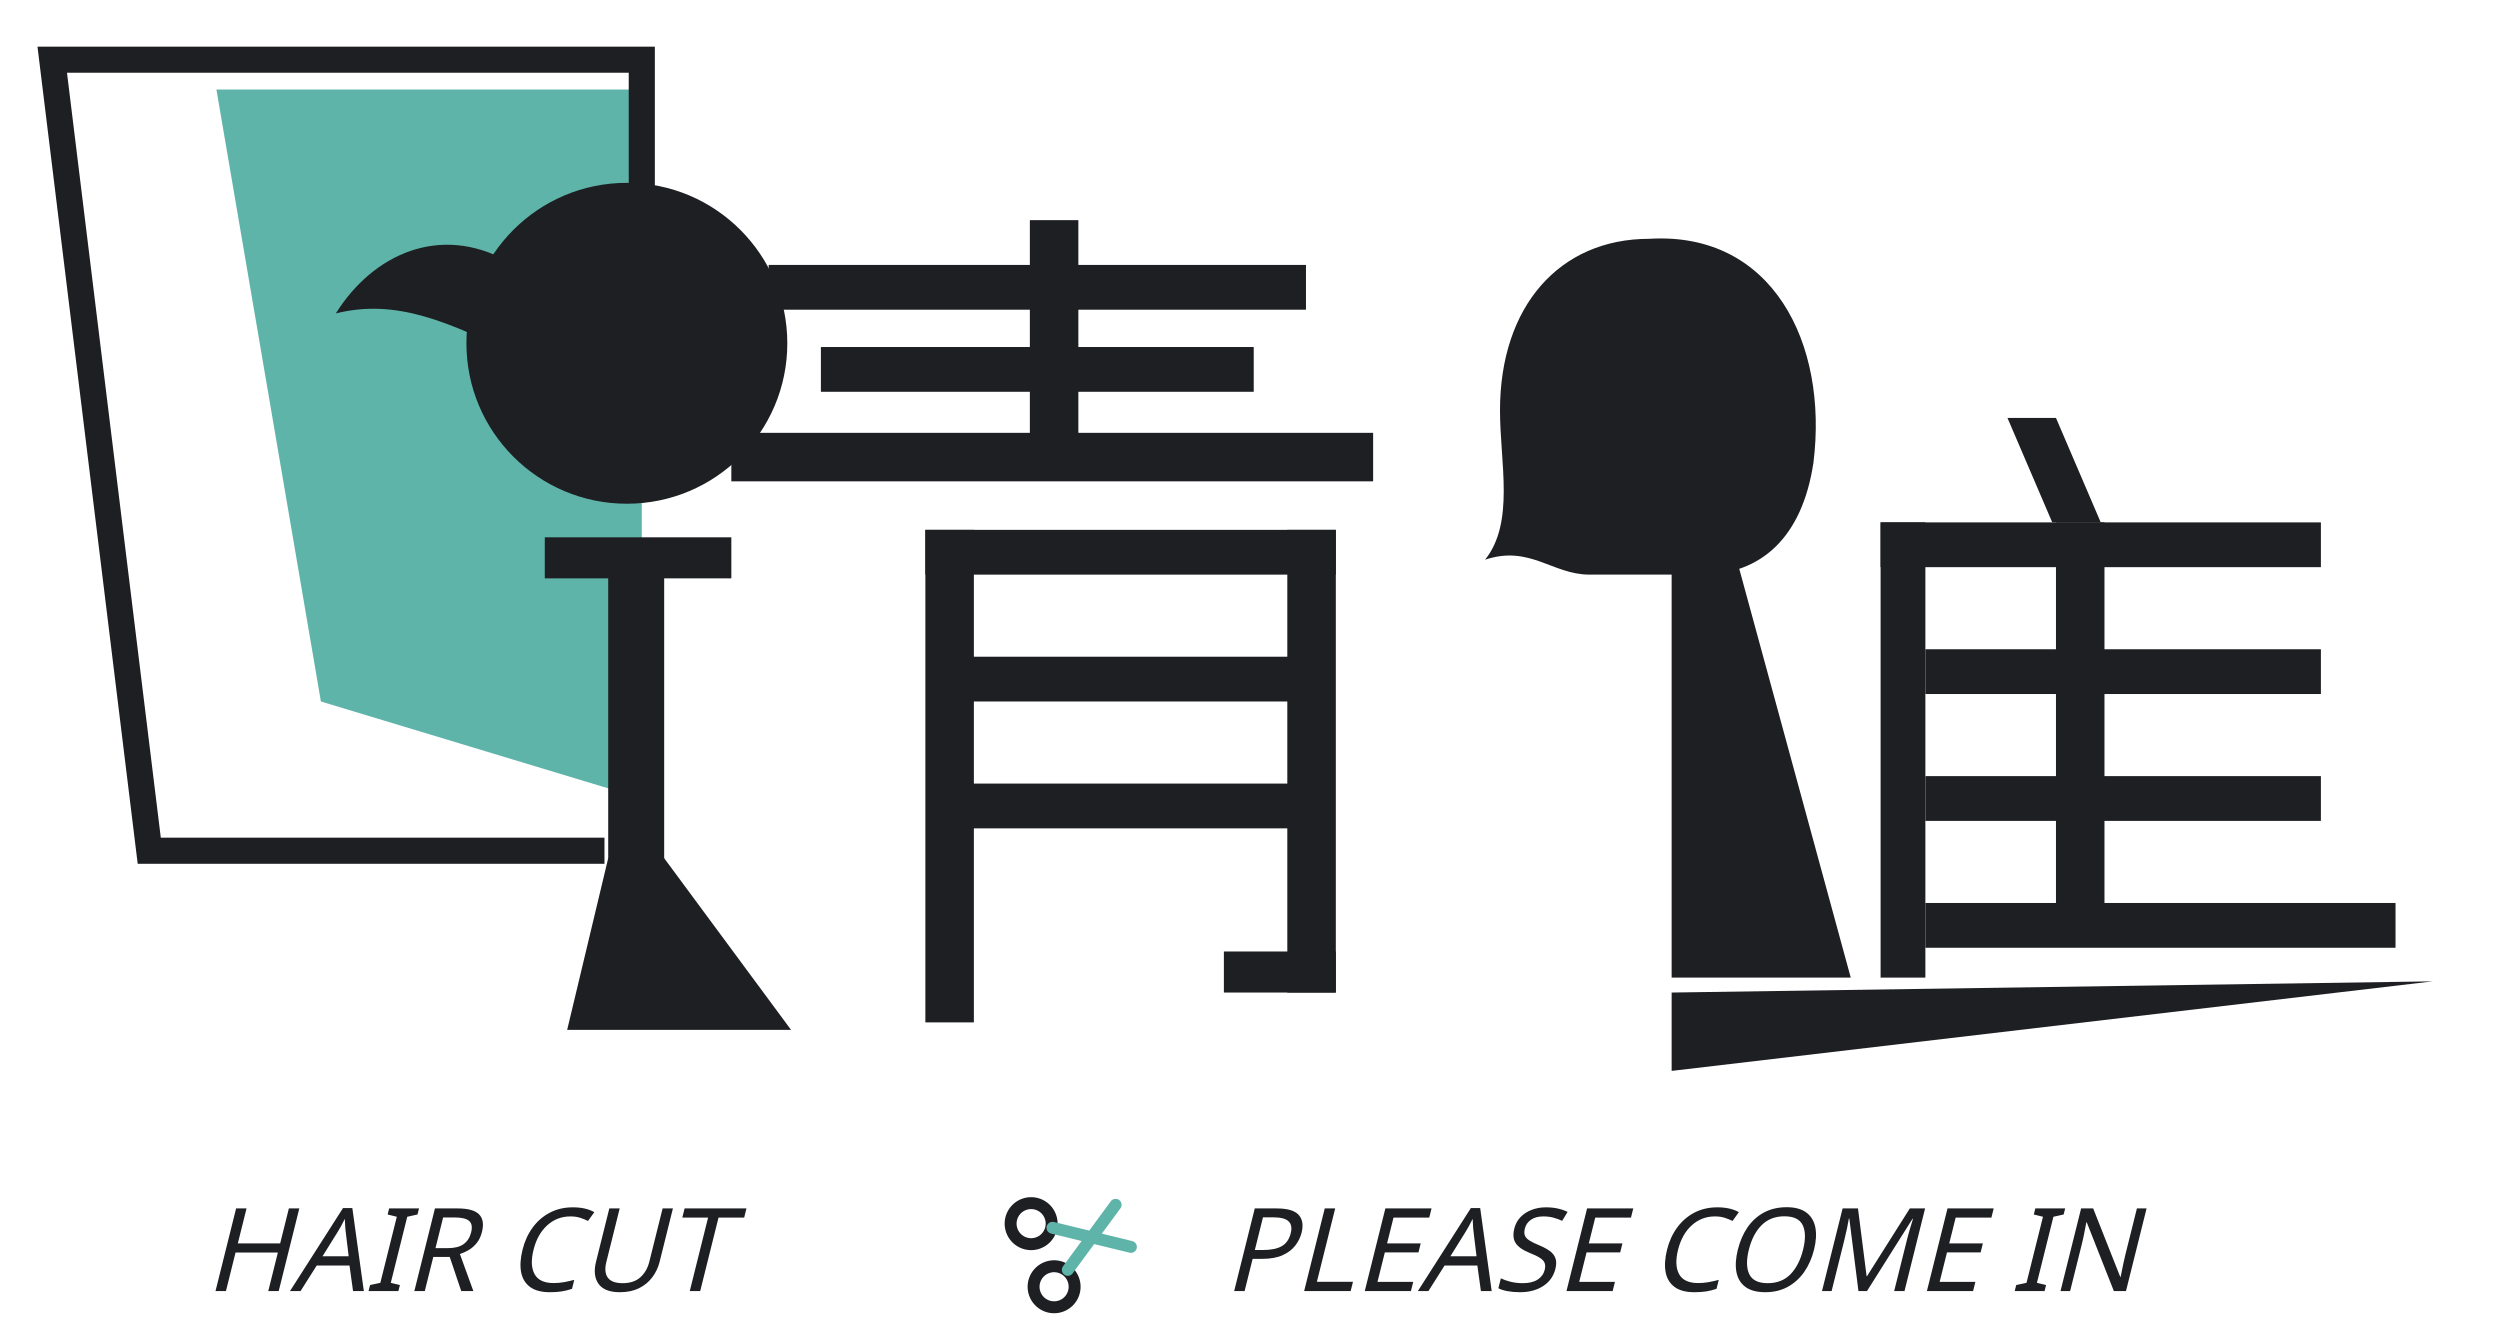
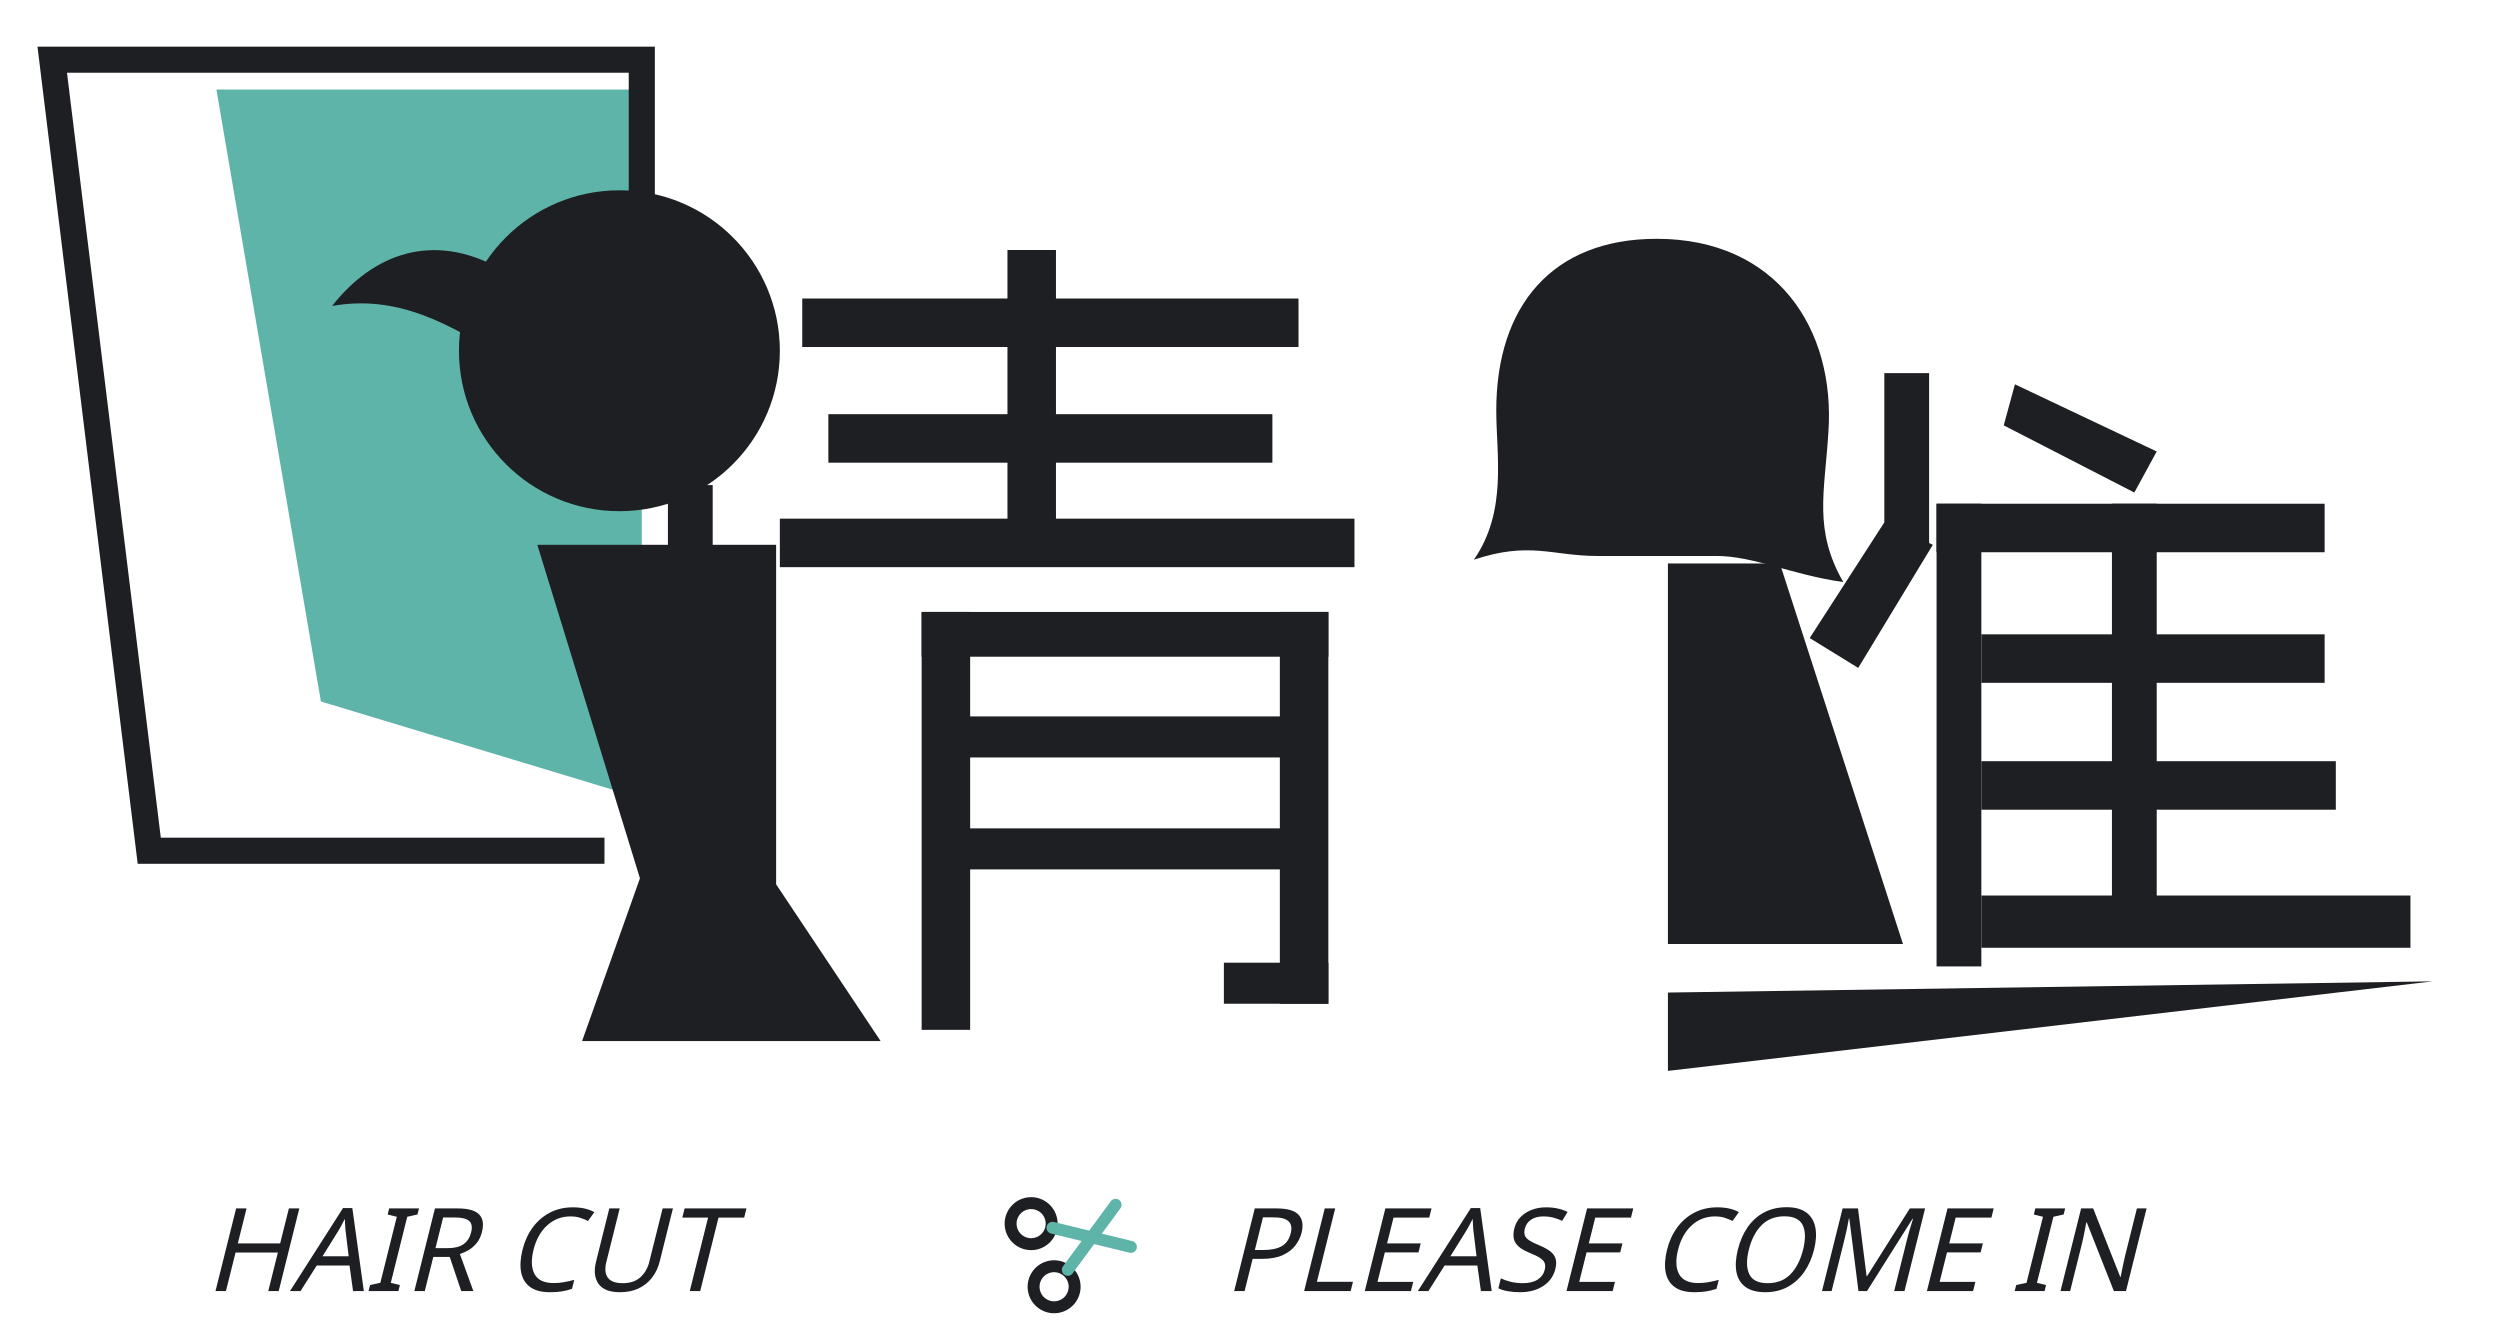
<svg xmlns="http://www.w3.org/2000/svg" viewBox="150 36 670 360" role="img" aria-label="請進 HAIR CUT PLEASE COME IN">
  <polygon points="208,60 322,60 322,250 236,224" fill="#5fb4aa" />
  <polyline points="322,96 322,52 164,52 190,264 312,264" fill="none" stroke="#1d1f22" stroke-width="7" />
  <g fill="#1d1f22">
-     <circle cx="318" cy="128" r="43" />
-     <path d="M286 106 C 268 96, 250 104, 240 120 C 256 116, 270 122, 290 132 Z" />
-     <rect x="296" y="180" width="50" height="11" />
-     <rect x="313" y="190" width="15" height="78" />
-     <polygon points="313,266 328,266 362,312 302,312" />
-     <rect x="426" y="95" width="13" height="66" />
-     <rect x="356" y="107" width="144" height="12" />
-     <rect x="370" y="129" width="116" height="12" />
-     <rect x="346" y="152" width="172" height="13" />
-     <rect x="398" y="178" width="13" height="132" />
-     <rect x="398" y="178" width="110" height="12" />
-     <rect x="495" y="178" width="13" height="124" />
-     <rect x="478" y="291" width="30" height="11" />
-     <rect x="405" y="212" width="96" height="12" />
-     <rect x="405" y="246" width="96" height="12" />
-     <path d="M592 100 C 625 98, 640 128, 636 160 C 633 180, 622 190, 606 190 L 576 190 C 566 190, 560 182, 548 186 C 556 176, 552 160, 552 146 C 552 118, 568 100, 592 100 Z" />
-     <polygon points="598,188 616,188 646,298 598,298" />
-     <polygon points="598,302 802,299 598,323" />
-     <polygon points="688,148 701,148 713,176 700,176" />
-     <rect x="654" y="176" width="12" height="122" />
-     <rect x="701" y="176" width="13" height="112" />
-     <rect x="654" y="176" width="118" height="12" />
-     <rect x="666" y="210" width="106" height="12" />
-     <rect x="666" y="244" width="106" height="12" />
-     <rect x="666" y="278" width="126" height="12" />
+     <circle cx="316" cy="130" r="43" />
+     <path d="M284 108 C 266 98, 250 104, 239 118 C 256 115, 270 122, 288 134 Z" />
+     <rect x="329" y="166" width="12" height="20" />
+     <polygon points="294,182 358,182 358,273 322,273" />
+     <polygon points="322,270 356,270 386,315 306,315" />
+     <rect x="420" y="103" width="13" height="84" />
+     <rect x="365" y="116" width="133" height="13" />
+     <rect x="372" y="147" width="119" height="13" />
+     <rect x="359" y="175" width="154" height="13" />
+     <rect x="397" y="200" width="13" height="112" />
+     <rect x="397" y="200" width="109" height="12" />
+     <rect x="493" y="200" width="13" height="105" />
+     <rect x="478" y="294" width="28" height="11" />
+     <rect x="404" y="228" width="94" height="11" />
+     <rect x="404" y="258" width="94" height="11" />
+     <path d="M594 100 C 626 100, 642 124, 640 152 C 639 168, 636 178, 644 192 C 630 190, 620 185, 610 185 L 578 185 C 566 185, 560 181, 545 186 C 554 173, 551 158, 551 146 C 551 118, 566 100, 594 100 Z" />
+     <polygon points="597,187 627,187 660,289 597,289" />
+     <polygon points="597,302 802,299 597,323" />
+     <polygon points="690,139 728,157 722,168 687,150" />
+     <polygon points="655,136 667,136 667,182 655,182" />
+     <polygon points="655,176 668,182 648,215 635,207" />
+     <rect x="669" y="171" width="12" height="124" />
+     <rect x="716" y="171" width="12" height="118" />
+     <rect x="669" y="171" width="104" height="13" />
+     <rect x="681" y="206" width="92" height="13" />
+     <rect x="681" y="240" width="95" height="13" />
+     <rect x="681" y="276" width="115" height="14" />
  </g>
  <g transform="skewX(-14)" font-family="QC" font-weight="500" fill="#1d1f22" font-size="31">
    <text x="300" y="382" textLength="180" lengthAdjust="spacingAndGlyphs">HAIR CUT</text>
    <text x="573" y="382" textLength="312" lengthAdjust="spacing">PLEASE COME IN</text>
  </g>
  <g transform="translate(436 370) rotate(-20)" fill="none" stroke-width="3.2">
    <circle cx="-7" cy="-9" r="5.5" stroke="#1d1f22" />
    <circle cx="-7" cy="9" r="5.5" stroke="#1d1f22" />
    <path d="M-2 -6 L 16 6 M-2 6 L 16 -6" stroke="#5fb4aa" stroke-linecap="round" />
  </g>
</svg>
